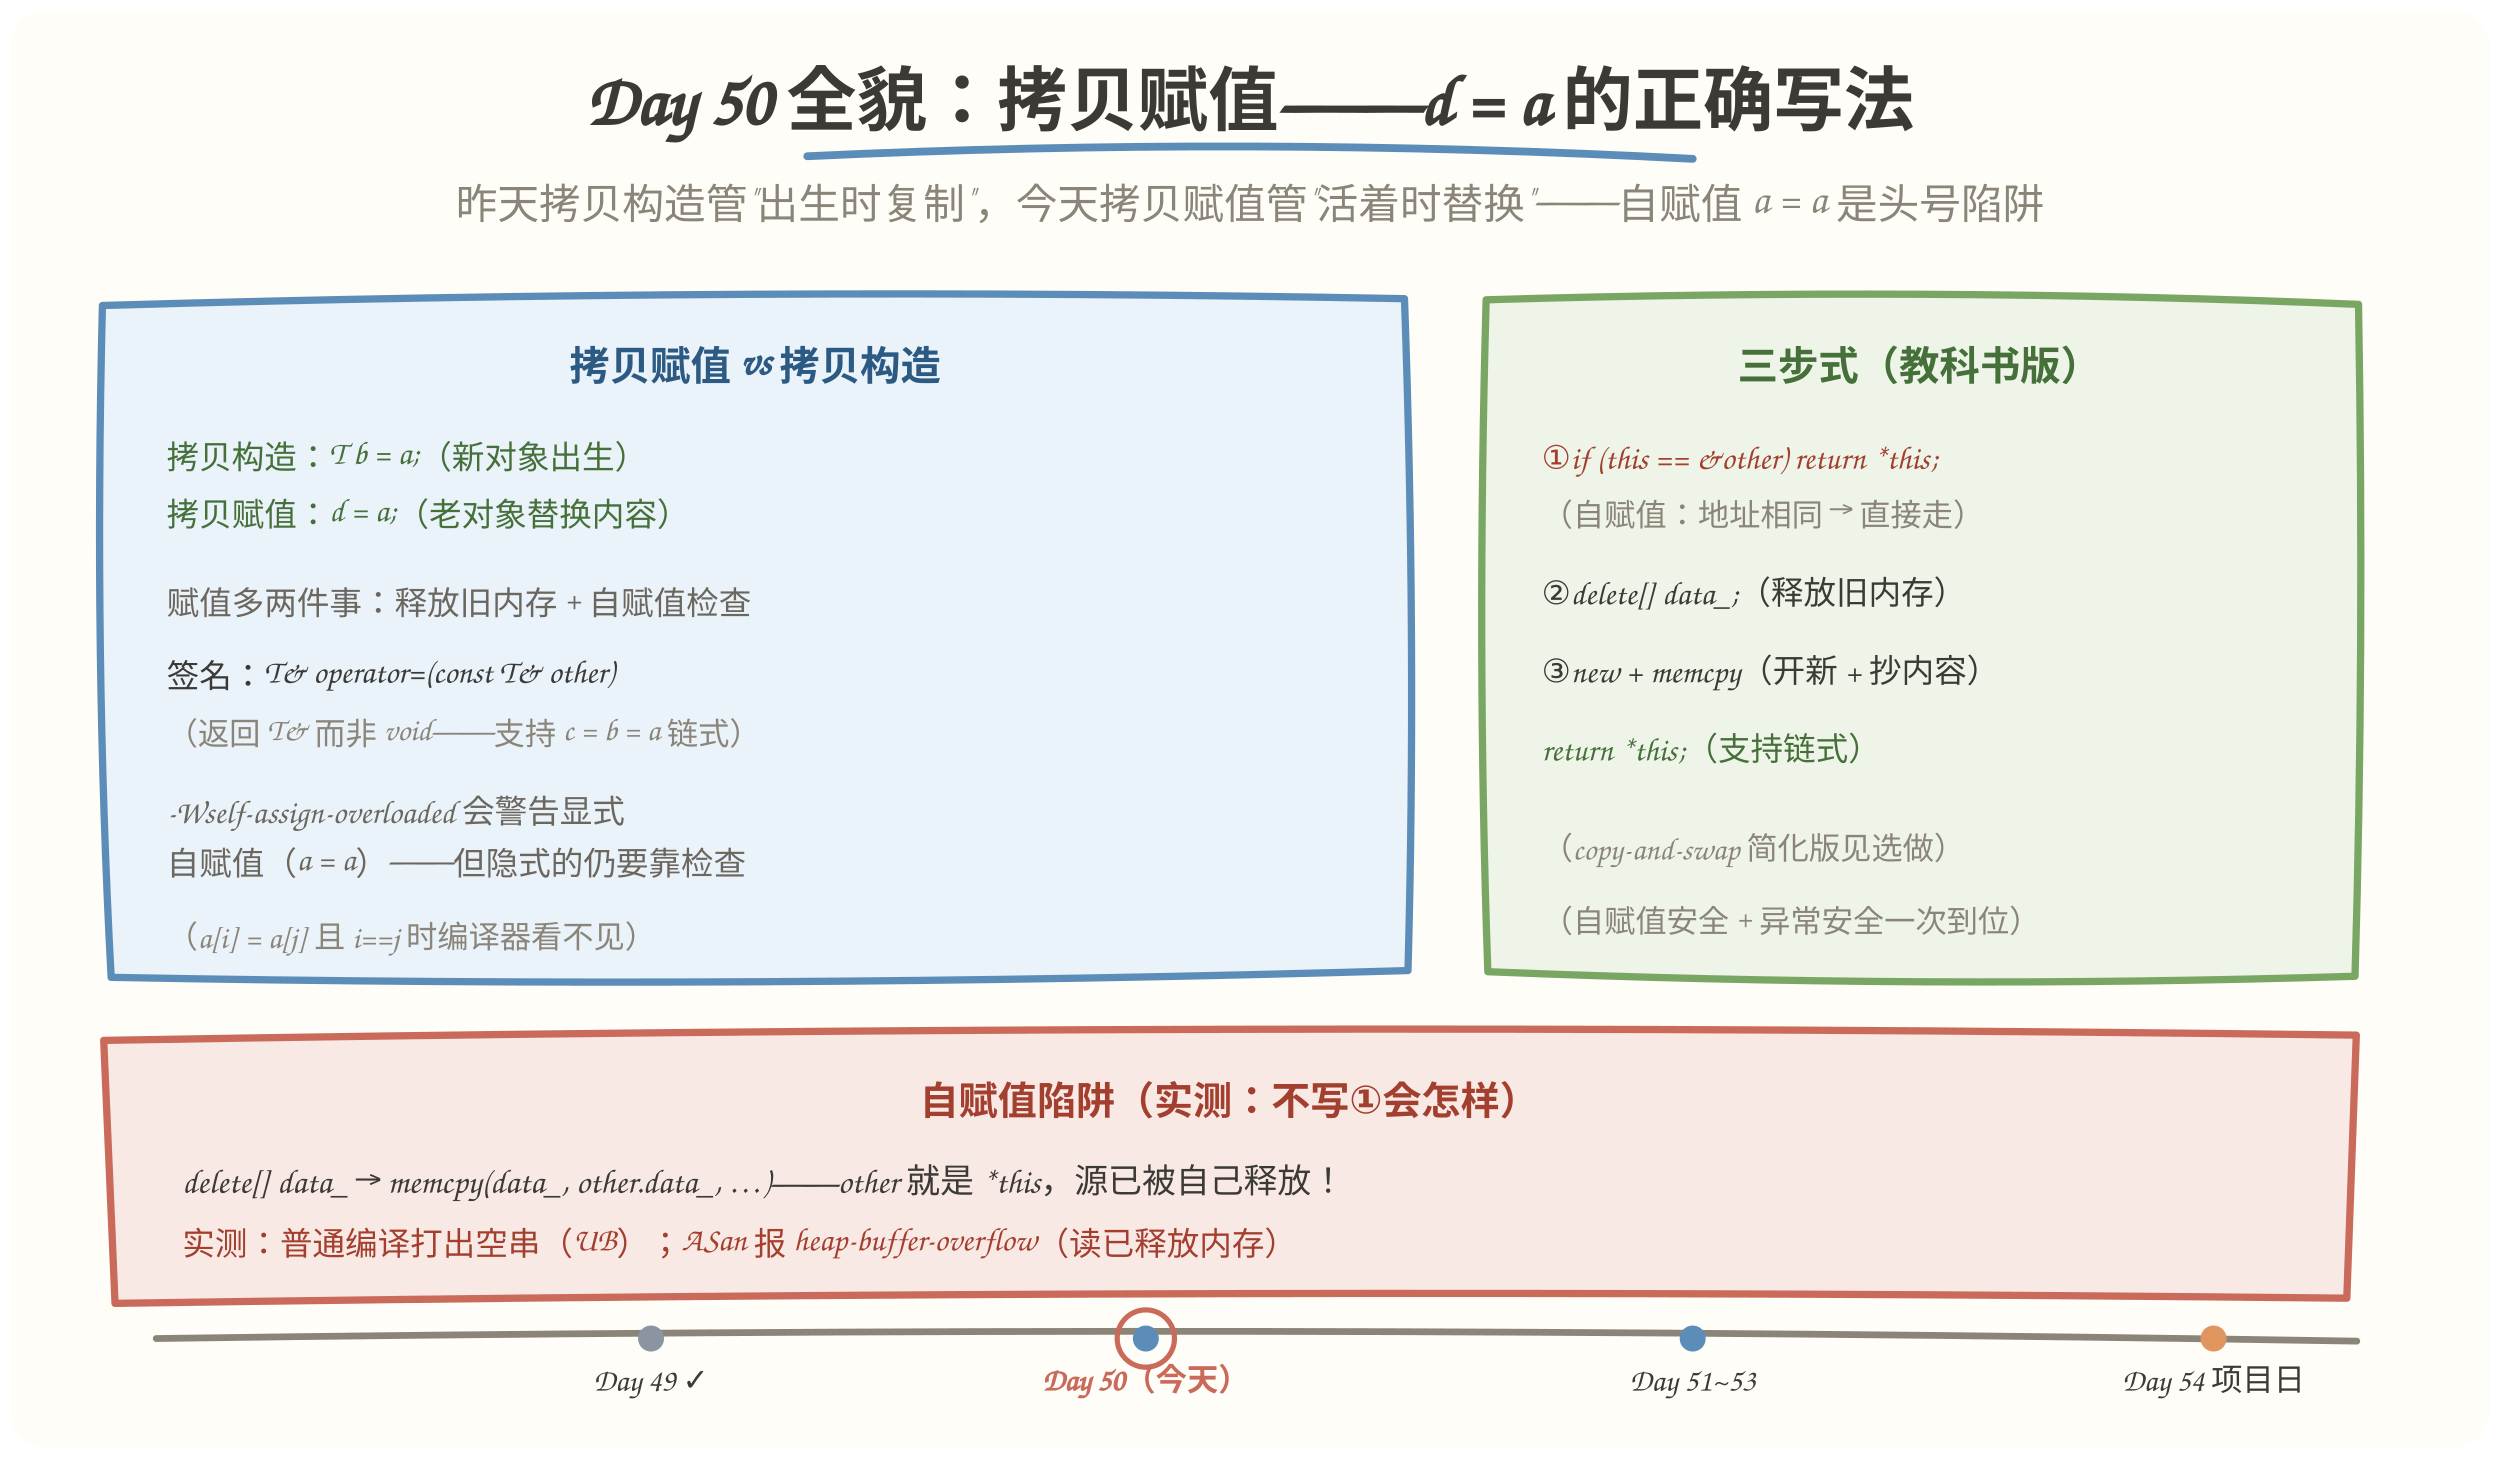
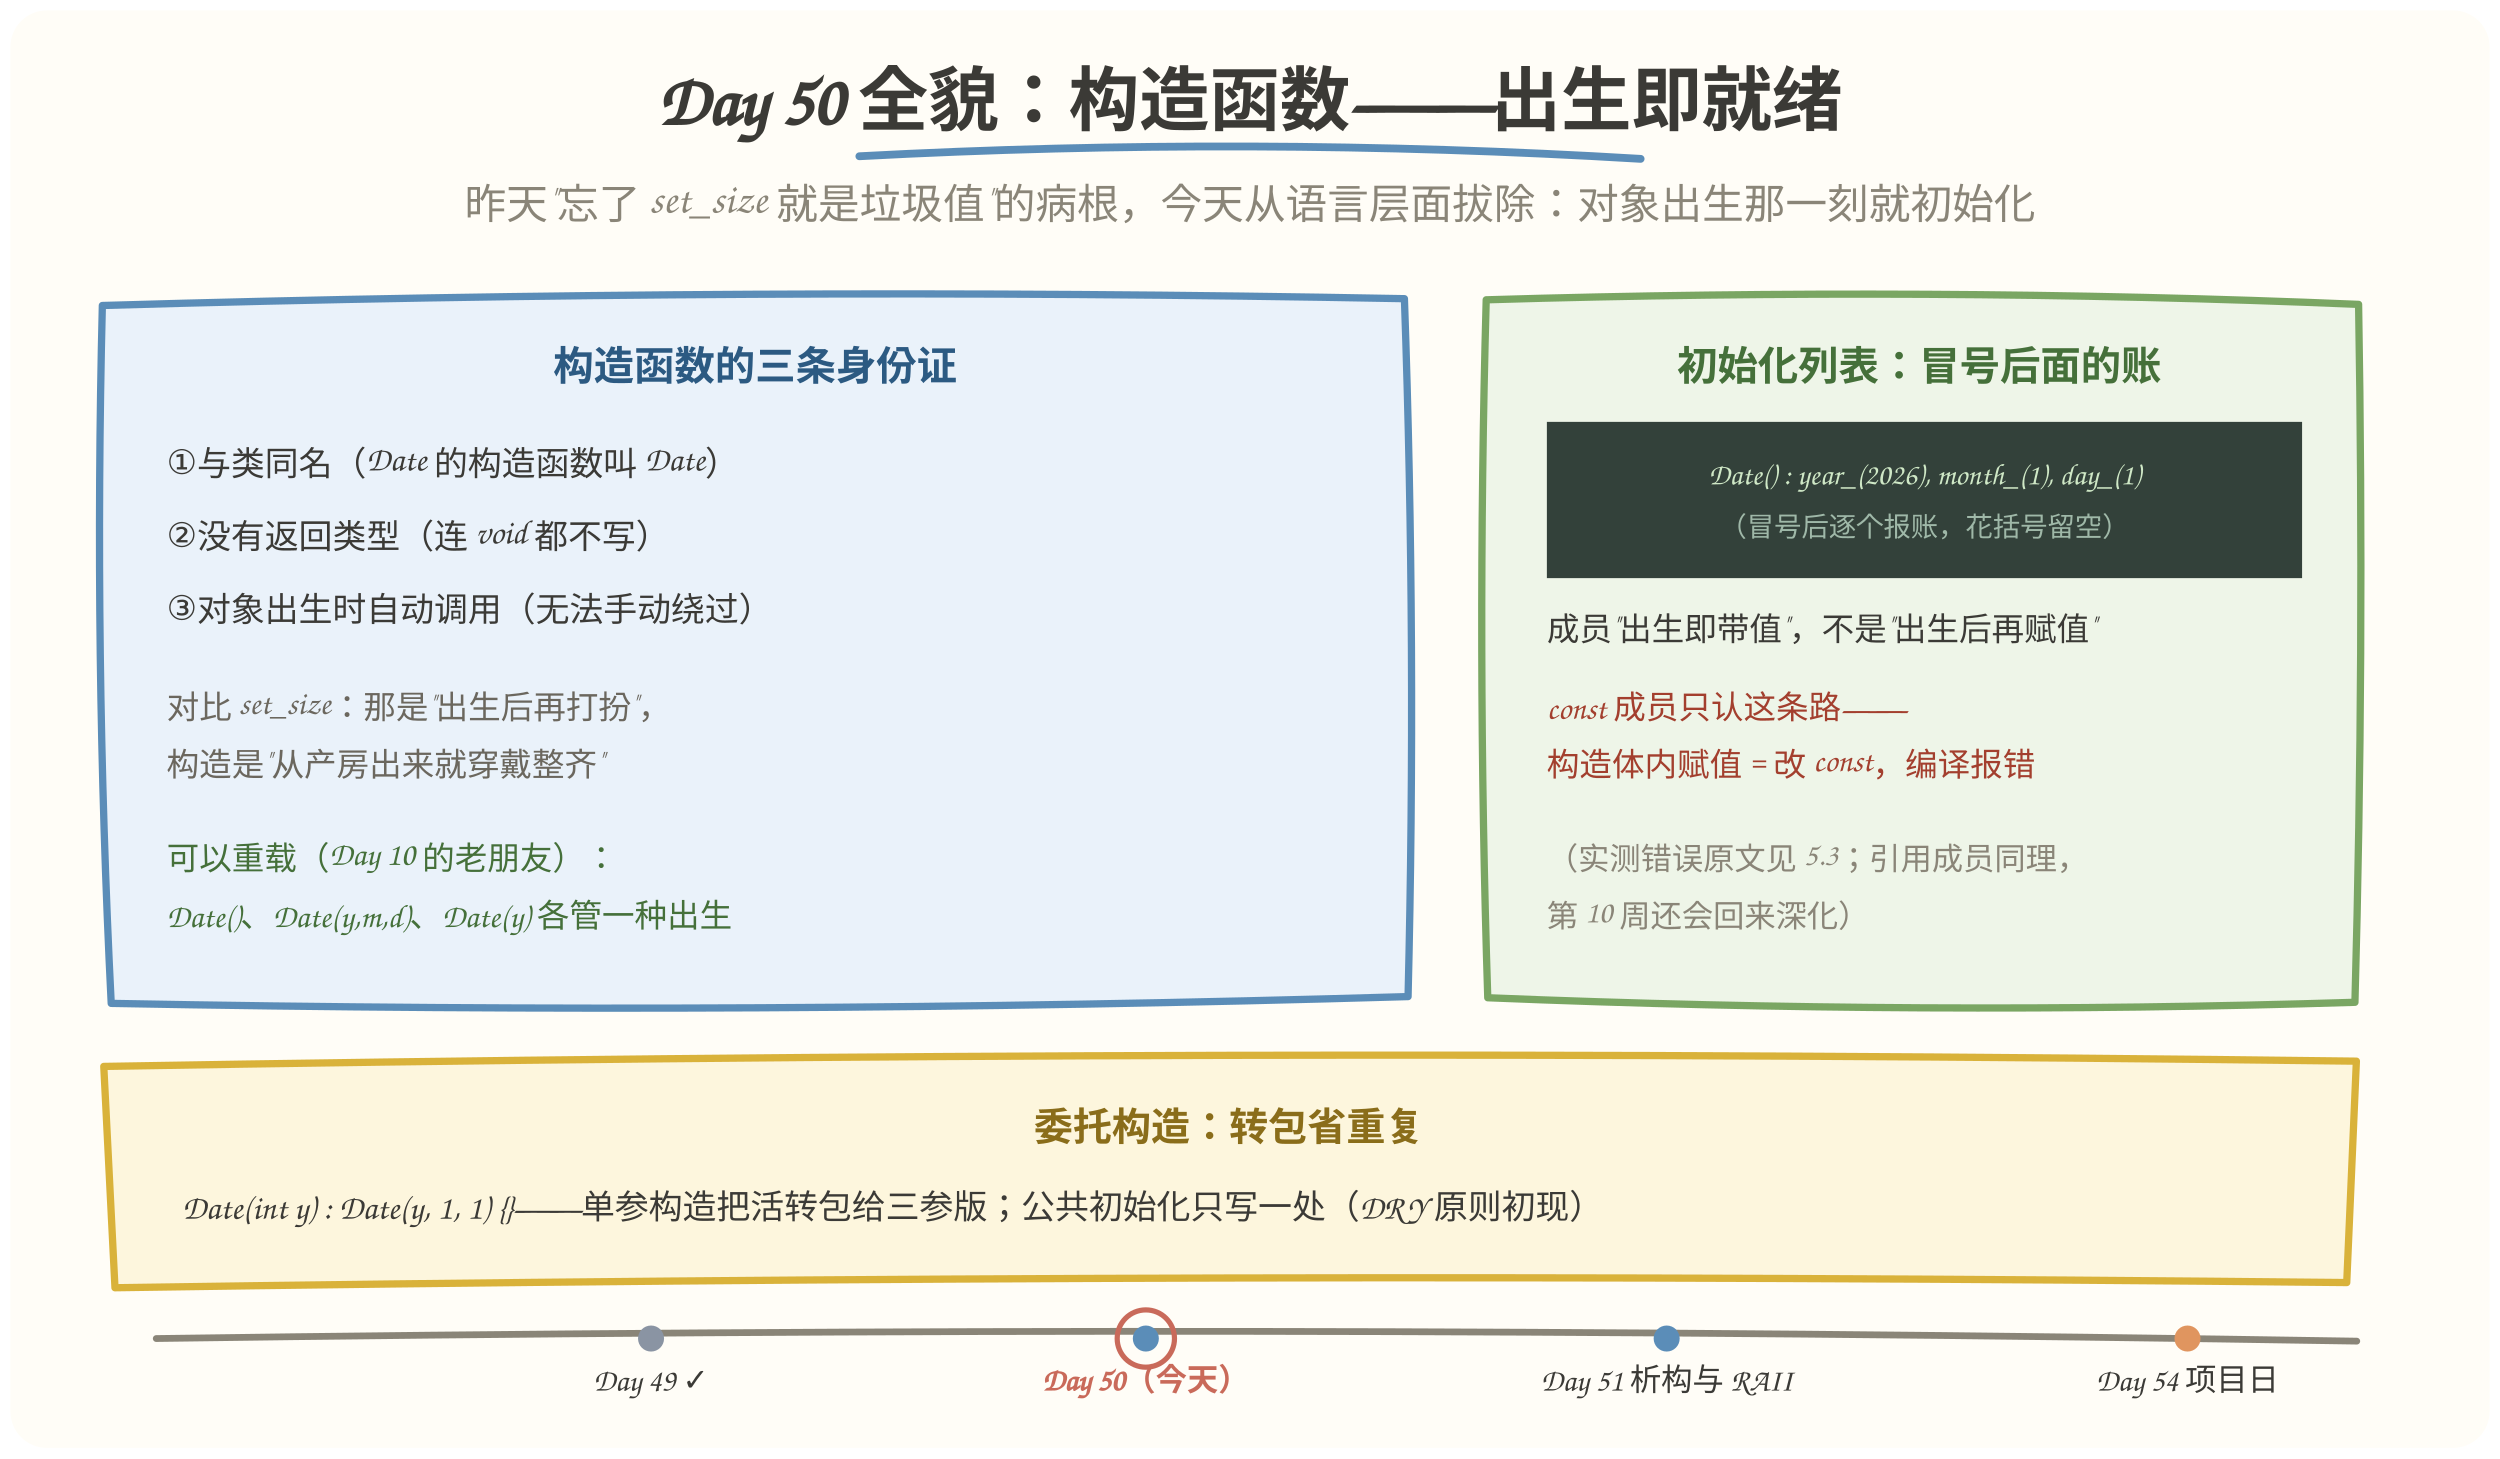
<svg xmlns="http://www.w3.org/2000/svg" viewBox="0 0 960 560" font-family="'Kaiti SC','KaiTi','Comic Sans MS',cursive">
  <rect x="4" y="4" width="952" height="552" rx="14" fill="#fffdf7" />
  <g stroke-linecap="round" stroke-linejoin="round">
-     <text x="480" y="48" text-anchor="middle" font-size="27" font-weight="bold" fill="#3b3a36">Day 50 全貌：拷贝赋值——d = a 的正确写法</text>
-     <path d="M 310,60 Q 480,52 650,61" fill="none" stroke="#5b8db8" stroke-width="3" />
-     <text x="480" y="84" text-anchor="middle" font-size="16" fill="#8a8578">昨天拷贝构造管"出生时复制"，今天拷贝赋值管"活着时替换"——自赋值 a = a 是头号陷阱</text>
-     <path d="M 40,116 Q 290,110 540,116 Q 544,250 540,374 Q 290,380 42,374 Q 36,250 40,116 Z" fill="#eaf2fa" stroke="#5b8db8" stroke-width="2.8" transform="rotate(-0.3 290 245)" />
-     <text x="290" y="146" text-anchor="middle" font-size="15.5" font-weight="bold" fill="#2c5a82">拷贝赋值 vs 拷贝构造</text>
-     <text x="64" y="180" font-size="12.5" fill="#45703a">拷贝构造：T b = a;（新对象出生）</text>
-     <text x="64" y="202" font-size="12.5" fill="#45703a">拷贝赋值：d = a;（老对象替换内容）</text>
-     <text x="64" y="236" font-size="12.5" fill="#6b675e">赋值多两件事：释放旧内存 + 自赋值检查</text>
-     <text x="64" y="264" font-size="12.5" fill="#3b3a36">签名：T&amp; operator=(const T&amp; other)</text>
-     <text x="64" y="286" font-size="12" fill="#8a8578">（返回 T&amp; 而非 void——支持 c = b = a 链式）</text>
-     <text x="64" y="316" font-size="12.5" fill="#6b675e">-Wself-assign-overloaded 会警告显式</text>
-     <text x="64" y="336" font-size="12.5" fill="#6b675e">自赋值（a = a）——但隐式的仍要靠检查</text>
-     <text x="64" y="364" font-size="12" fill="#8a8578">（a[i] = a[j] 且 i==j 时编译器看不见）</text>
-     <path d="M 570,116 Q 740,110 905,116 Q 908,250 905,374 Q 740,380 572,374 Q 567,250 570,116 Z" fill="#eef5e8" stroke="#7aa663" stroke-width="2.8" transform="rotate(0.3 737 245)" />
-     <text x="737" y="146" text-anchor="middle" font-size="15.5" font-weight="bold" fill="#45703a">三步式（教科书版）</text>
-     <text x="592" y="180" font-size="12.5" fill="#a33f2e">①if (this == &amp;other) return *this;</text>
-     <text x="592" y="202" font-size="12" fill="#8a8578">（自赋值：地址相同 → 直接走）</text>
-     <text x="592" y="232" font-size="12.5" fill="#3b3a36">②delete[] data_;（释放旧内存）</text>
-     <text x="592" y="262" font-size="12.5" fill="#3b3a36">③new + memcpy（开新 + 抄内容）</text>
-     <text x="592" y="292" font-size="12.5" fill="#45703a">return *this;（支持链式）</text>
-     <text x="592" y="330" font-size="12" fill="#8a8578">（copy-and-swap 简化版见选做）</text>
-     <text x="592" y="358" font-size="12" fill="#8a8578">（自赋值安全 + 异常安全一次到位）</text>
-     <path d="M 40,398 Q 470,392 905,399 L 901,500 Q 470,494 44,499 Z" fill="#f9e9e5" stroke="#c96a5a" stroke-width="2.8" transform="rotate(-0.2 472 449)" />
-     <text x="472" y="428" text-anchor="middle" font-size="15" font-weight="bold" fill="#a33f2e">自赋值陷阱（实测：不写①会怎样）</text>
-     <text x="70" y="458" font-size="13" fill="#3b3a36">delete[] data_ → memcpy(data_, other.data_, …)——other 就是 *this，源已被自己释放！</text>
-     <text x="70" y="482" font-size="12.5" fill="#a33f2e">实测：普通编译打出空串（UB）；ASan 报 heap-buffer-overflow（读已释放内存）</text>
+     <text x="480" y="48" text-anchor="middle" font-size="27" font-weight="bold" fill="#3b3a36">Day 50 全貌：构造函数——出生即就绪</text>
+     <path d="M 330,60 Q 480,52 630,61" fill="none" stroke="#5b8db8" stroke-width="3" />
+     <text x="480" y="84" text-anchor="middle" font-size="16" fill="#8a8578">昨天"忘了 set_size 就是垃圾值"的病根，今天从语言层面拔除：对象出生那一刻就初始化</text>
+     <path d="M 40,116 Q 290,110 540,116 Q 544,250 540,384 Q 290,390 42,384 Q 36,250 40,116 Z" fill="#eaf2fa" stroke="#5b8db8" stroke-width="2.8" transform="rotate(-0.3 290 250)" />
+     <text x="290" y="146" text-anchor="middle" font-size="15.5" font-weight="bold" fill="#2c5a82">构造函数的三条身份证</text>
+     <text x="64" y="182" font-size="13" fill="#3b3a36">①与类同名（Date 的构造函数叫 Date）</text>
+     <text x="64" y="210" font-size="13" fill="#3b3a36">②没有返回类型（连 void 都不写）</text>
+     <text x="64" y="238" font-size="13" fill="#3b3a36">③对象出生时自动调用（无法手动绕过）</text>
+     <text x="64" y="276" font-size="12.5" fill="#6b675e">对比 set_size：那是"出生后再打扮"，</text>
+     <text x="64" y="298" font-size="12.5" fill="#6b675e">构造是"从产房出来就穿戴整齐"</text>
+     <text x="64" y="334" font-size="12.5" fill="#45703a">可以重载（Day 10 的老朋友）：</text>
+     <text x="64" y="356" font-size="12.5" fill="#45703a">Date()、Date(y,m,d)、Date(y) 各管一种出生</text>
+     <path d="M 570,116 Q 740,110 905,116 Q 908,250 905,384 Q 740,390 572,384 Q 567,250 570,116 Z" fill="#eef5e8" stroke="#7aa663" stroke-width="2.8" transform="rotate(0.3 737 250)" />
+     <text x="737" y="146" text-anchor="middle" font-size="15.5" font-weight="bold" fill="#45703a">初始化列表：冒号后面的账</text>
+     <rect x="594" y="162" width="290" height="60" fill="#33413a" />
+     <text x="739" y="186" text-anchor="middle" font-size="11.5" fill="#cfe8c6">Date() : year_(2026), month_(1), day_(1)</text>
+     <text x="739" y="206" text-anchor="middle" font-size="10.5" fill="#9fb8a8">（冒号后逐个报账，花括号留空）</text>
+     <text x="594" y="246" font-size="12.5" fill="#3b3a36">成员"出生即带值"，不是"出生后再赋值"</text>
+     <text x="594" y="276" font-size="12.5" fill="#a33f2e">const 成员只认这条路——</text>
+     <text x="594" y="298" font-size="12.5" fill="#a33f2e">构造体内赋值 = 改 const，编译报错</text>
+     <text x="594" y="334" font-size="12" fill="#8a8578">（实测错误原文见 5.3；引用成员同理，</text>
+     <text x="594" y="356" font-size="12" fill="#8a8578">第 10 周还会回来深化）</text>
+     <path d="M 40,408 Q 470,402 905,409 L 901,494 Q 470,488 44,493 Z" fill="#fdf6dd" stroke="#d9b23a" stroke-width="2.8" transform="rotate(-0.2 472 451)" />
+     <text x="472" y="438" text-anchor="middle" font-size="15" font-weight="bold" fill="#8a6d1a">委托构造：转包省重复</text>
+     <text x="70" y="468" font-size="13" fill="#3b3a36">Date(int y) : Date(y, 1, 1) {}——单参构造把活转包给三参版；公共初始化只写一处（DRY 原则初现）</text>
    <path d="M 60,514 Q 480,508 905,515" fill="none" stroke="#8a8578" stroke-width="2.6" />
    <circle cx="250" cy="514" r="5" fill="#8a94a3" />
    <text x="250" y="534" text-anchor="middle" font-size="12" fill="#3b3a36">Day 49 ✓</text>
    <circle cx="440" cy="514" r="11" fill="none" stroke="#c96a5a" stroke-width="2" />
    <circle cx="440" cy="514" r="5" fill="#5b8db8" />
    <text x="440" y="534" text-anchor="middle" font-size="12" font-weight="bold" fill="#c96a5a">Day 50（今天）</text>
-     <circle cx="650" cy="514" r="5" fill="#5b8db8" />
-     <text x="650" y="534" text-anchor="middle" font-size="12" fill="#3b3a36">Day 51~53</text>
-     <circle cx="850" cy="514" r="5" fill="#e0955f" />
-     <text x="850" y="534" text-anchor="middle" font-size="12" fill="#3b3a36">Day 54 项目日</text>
+     <circle cx="640" cy="514" r="5" fill="#5b8db8" />
+     <text x="640" y="534" text-anchor="middle" font-size="12" fill="#3b3a36">Day 51 析构与 RAII</text>
+     <circle cx="840" cy="514" r="5" fill="#e0955f" />
+     <text x="840" y="534" text-anchor="middle" font-size="12" fill="#3b3a36">Day 54 项目日</text>
  </g>
</svg>
